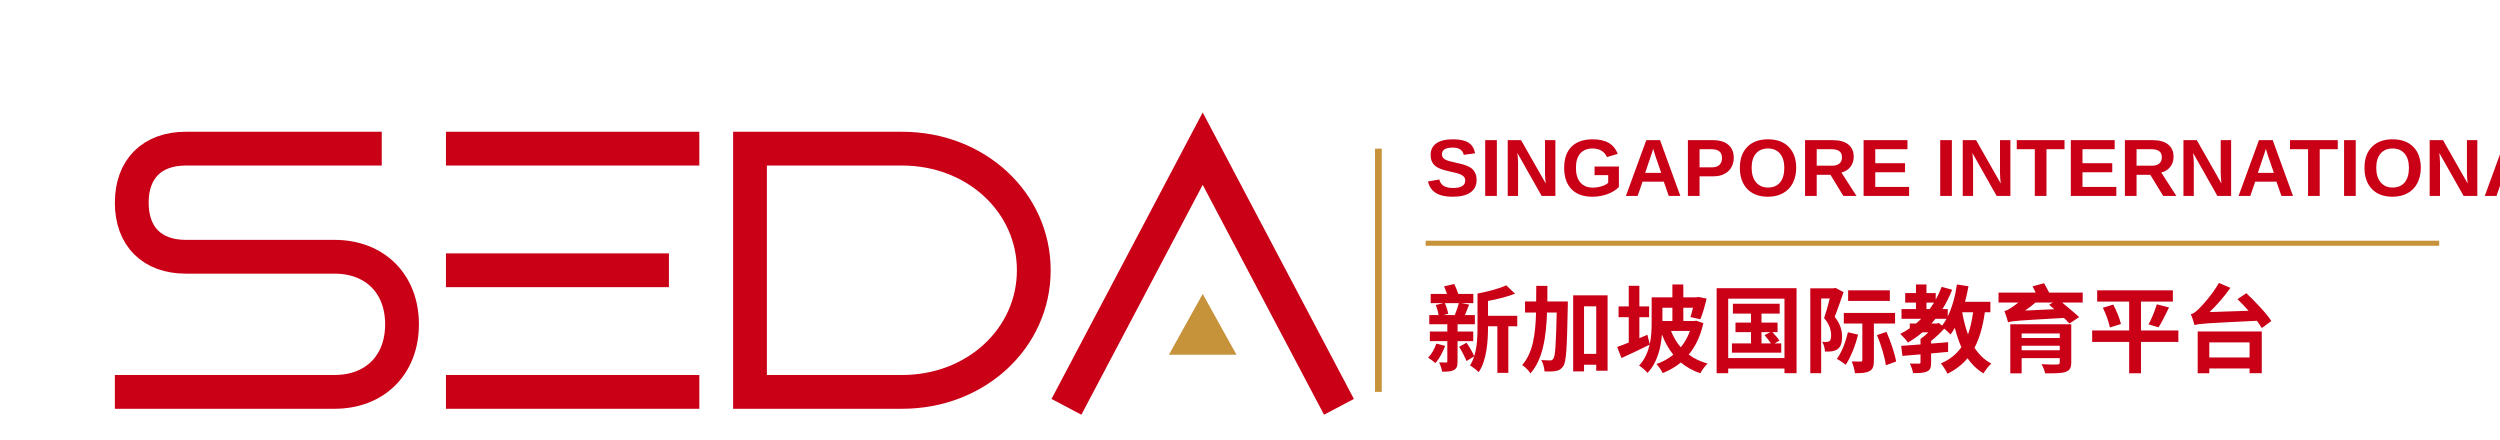
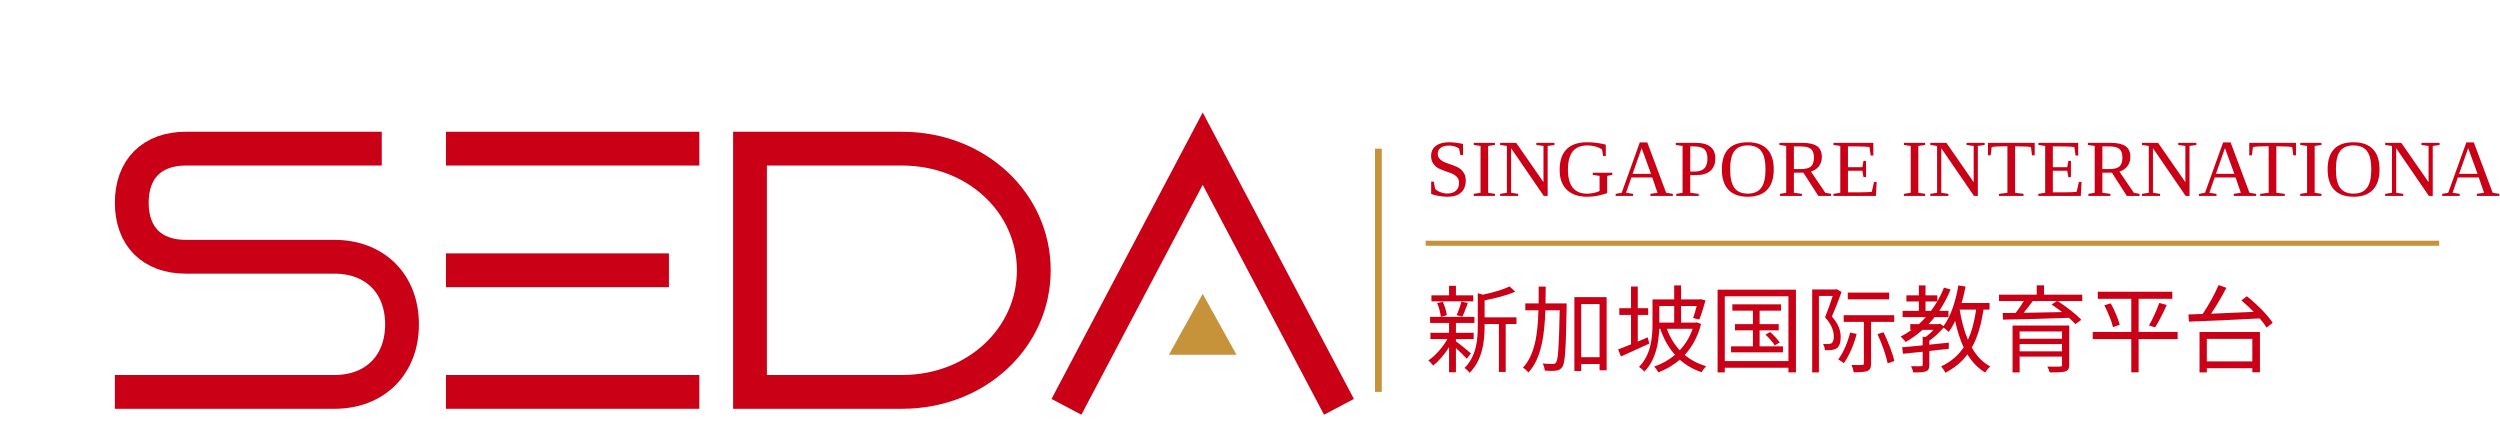
<svg xmlns="http://www.w3.org/2000/svg" viewBox="0 0 740 130" role="img" aria-labelledby="seda-title">
  <defs>
    <style>
      .brand-red { fill: #c90016; }
      .brand-red-stroke { stroke: #c90016; }
      .brand-gold { fill: #c6923a; }
      .brand-gold-stroke { stroke: #c6923a; }
      .gray { fill: #62676d; }
      .latin {
-         font-family: "Montserrat", "Avenir Next", "Helvetica Neue", Arial, sans-serif;
-         font-weight: 700;
+         font-family: "Times New Roman", "Georgia", serif;
+         font-weight: 400;
        letter-spacing: 0;
      }
      .chinese {
-         font-family: "PingFang SC", "Noto Sans CJK SC", "Microsoft YaHei", sans-serif;
-         font-weight: 700;
+         font-family: "PingFang SC", "Noto Sans SC", "Microsoft YaHei", sans-serif;
+         font-weight: 500;
        letter-spacing: 0;
      }
    </style>
  </defs>
  <g aria-label="SEDA" class="brand-red-stroke" fill="none" stroke-width="10" stroke-linecap="square" stroke-linejoin="miter">
    <path d="M108 44H55C45 44 39 50 39 60C39 70 45 76 55 76H99C111 76 119 84 119 96C119 108 111 116 99 116H39" />
    <path d="M137 44H202M137 80H193M137 116H202" />
    <path d="M222 44H267C289 44 306 60 306 80C306 100 289 116 267 116H222V44Z" />
    <path d="M318 116L356 44L394 116" />
  </g>
  <polygon class="brand-gold" points="346,105 356,87 366,105" />
  <line x1="408" y1="44" x2="408" y2="116" class="brand-gold-stroke" stroke-width="2" />
  <text x="422" y="58" class="brand-red latin" font-size="24" textLength="300" lengthAdjust="spacingAndGlyphs">SINGAPORE INTERNATIONAL EDUCATIONAL</text>
  <line x1="422" y1="72" x2="722" y2="72" class="brand-gold-stroke" stroke-width="1.5" />
  <text x="422" y="108" class="brand-red chinese" font-size="28" textLength="300" lengthAdjust="spacingAndGlyphs">新加坡国际教育平台</text>
</svg>
